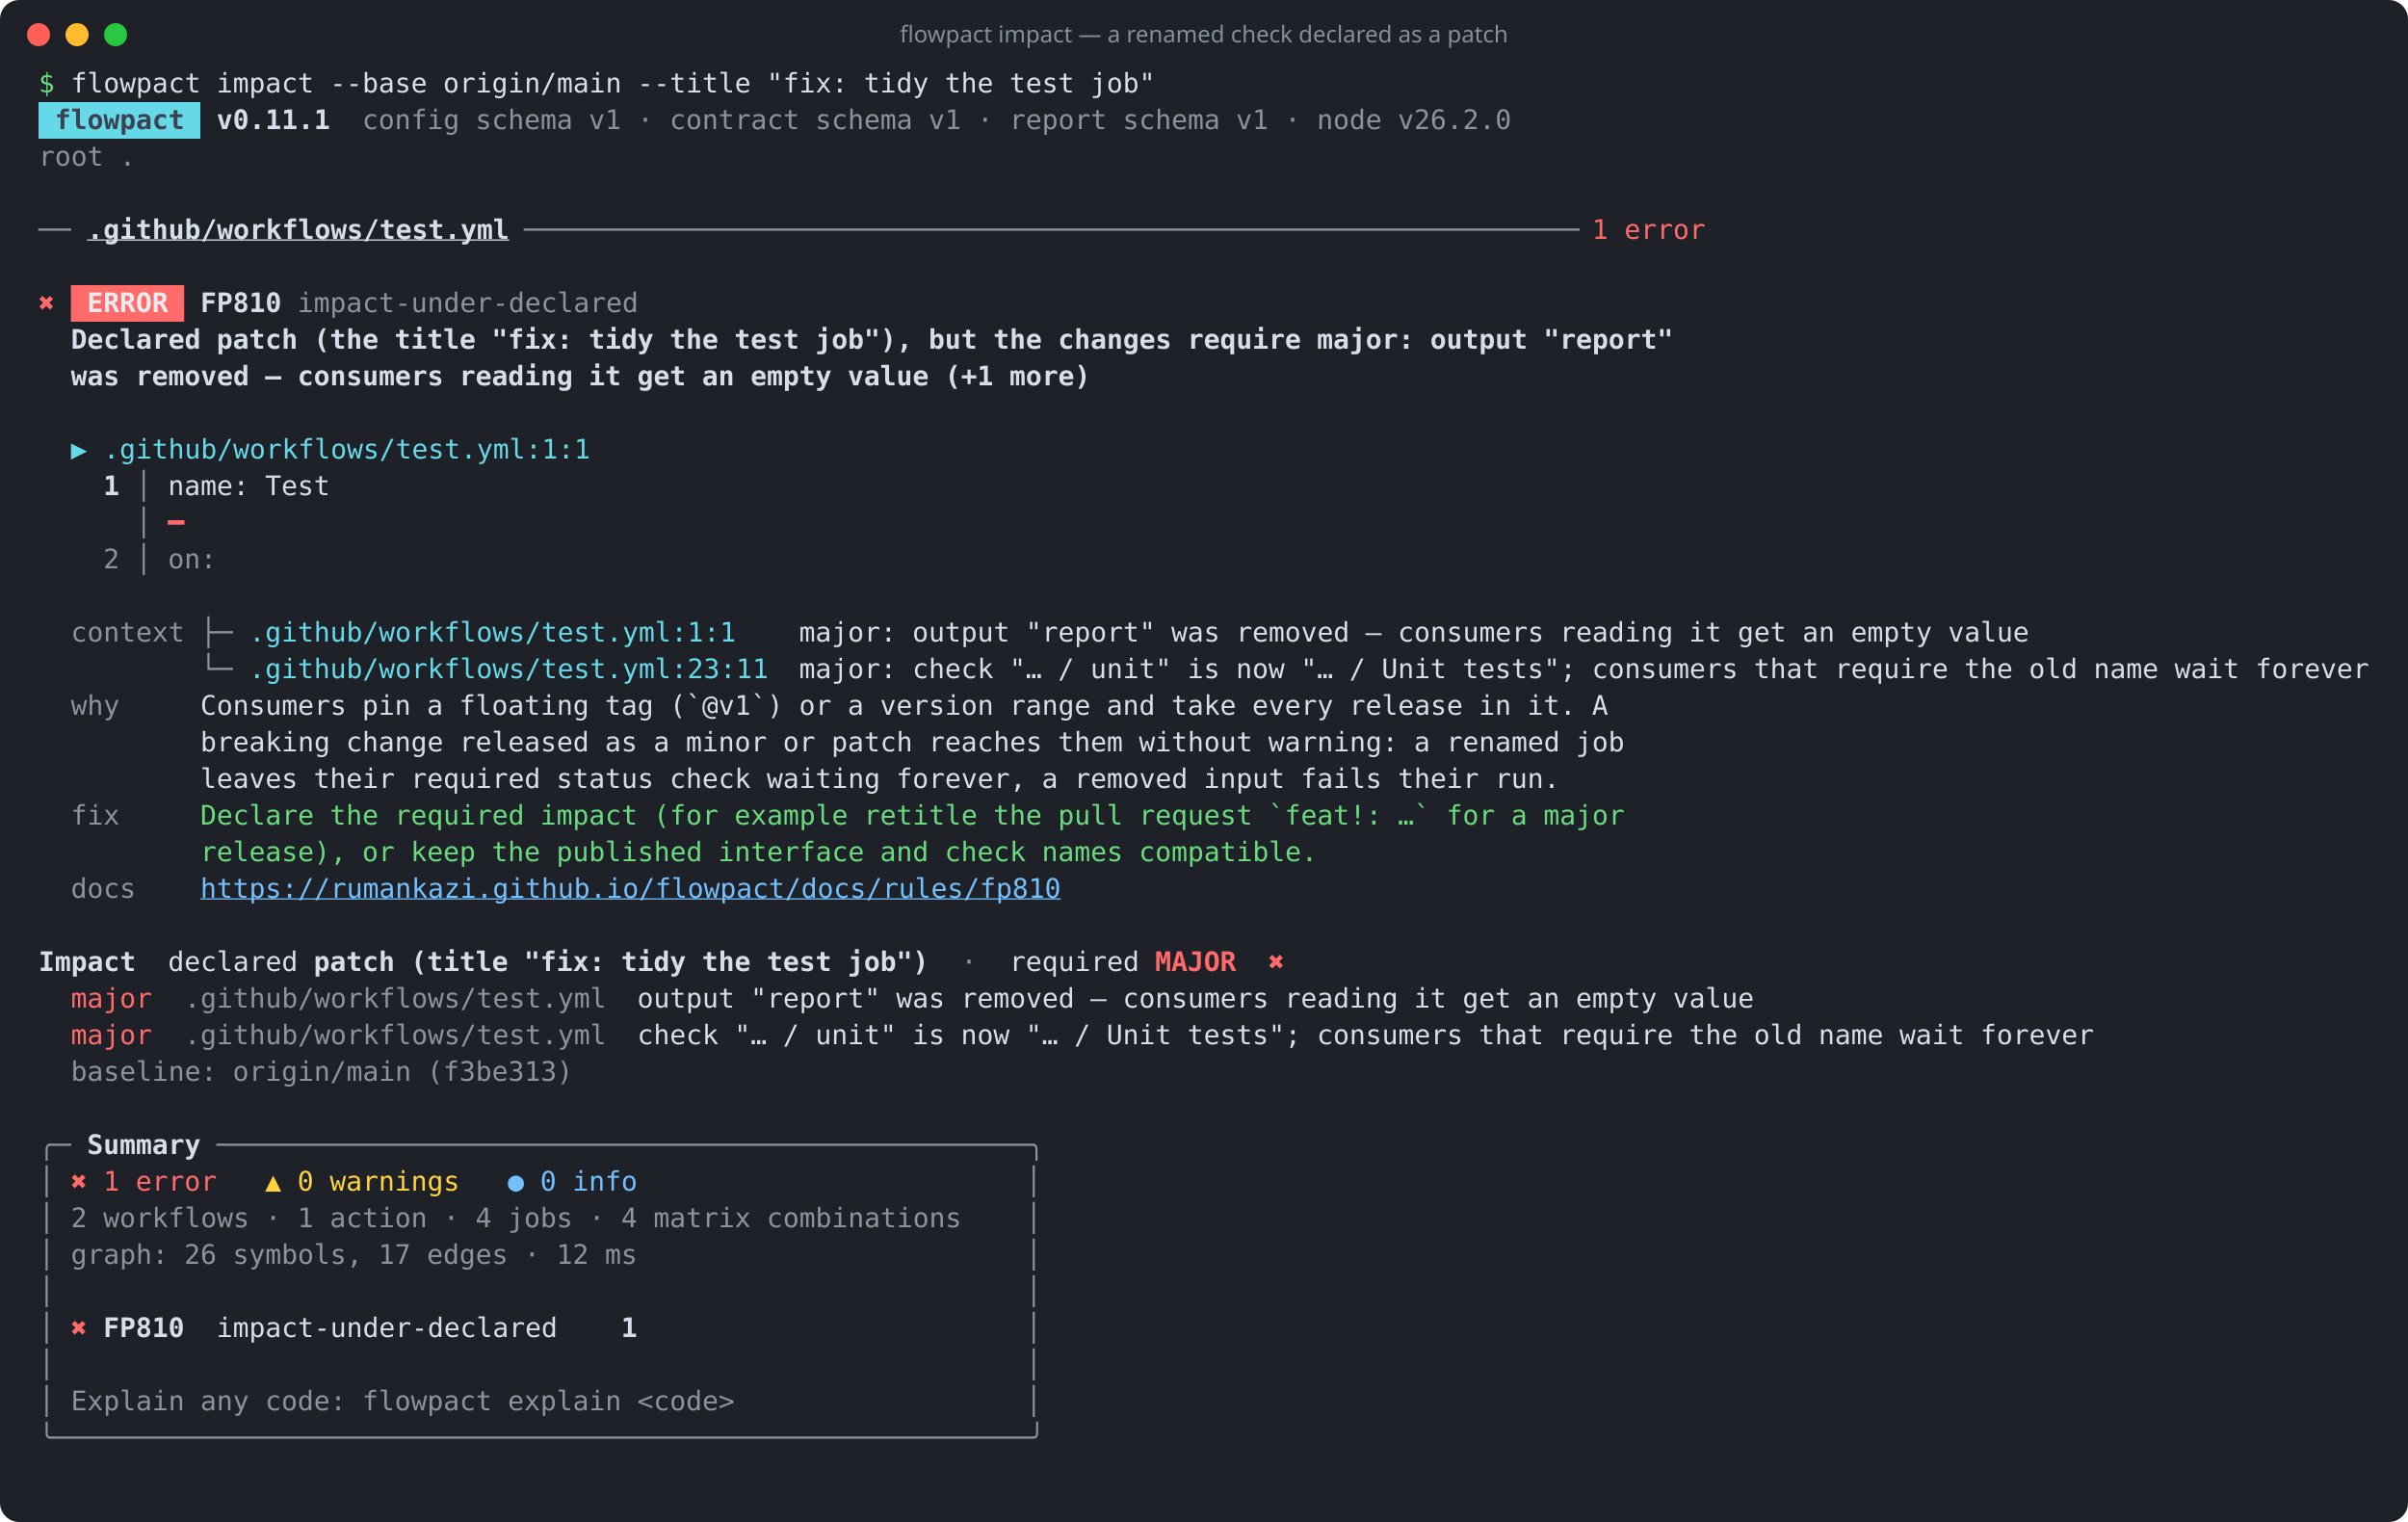
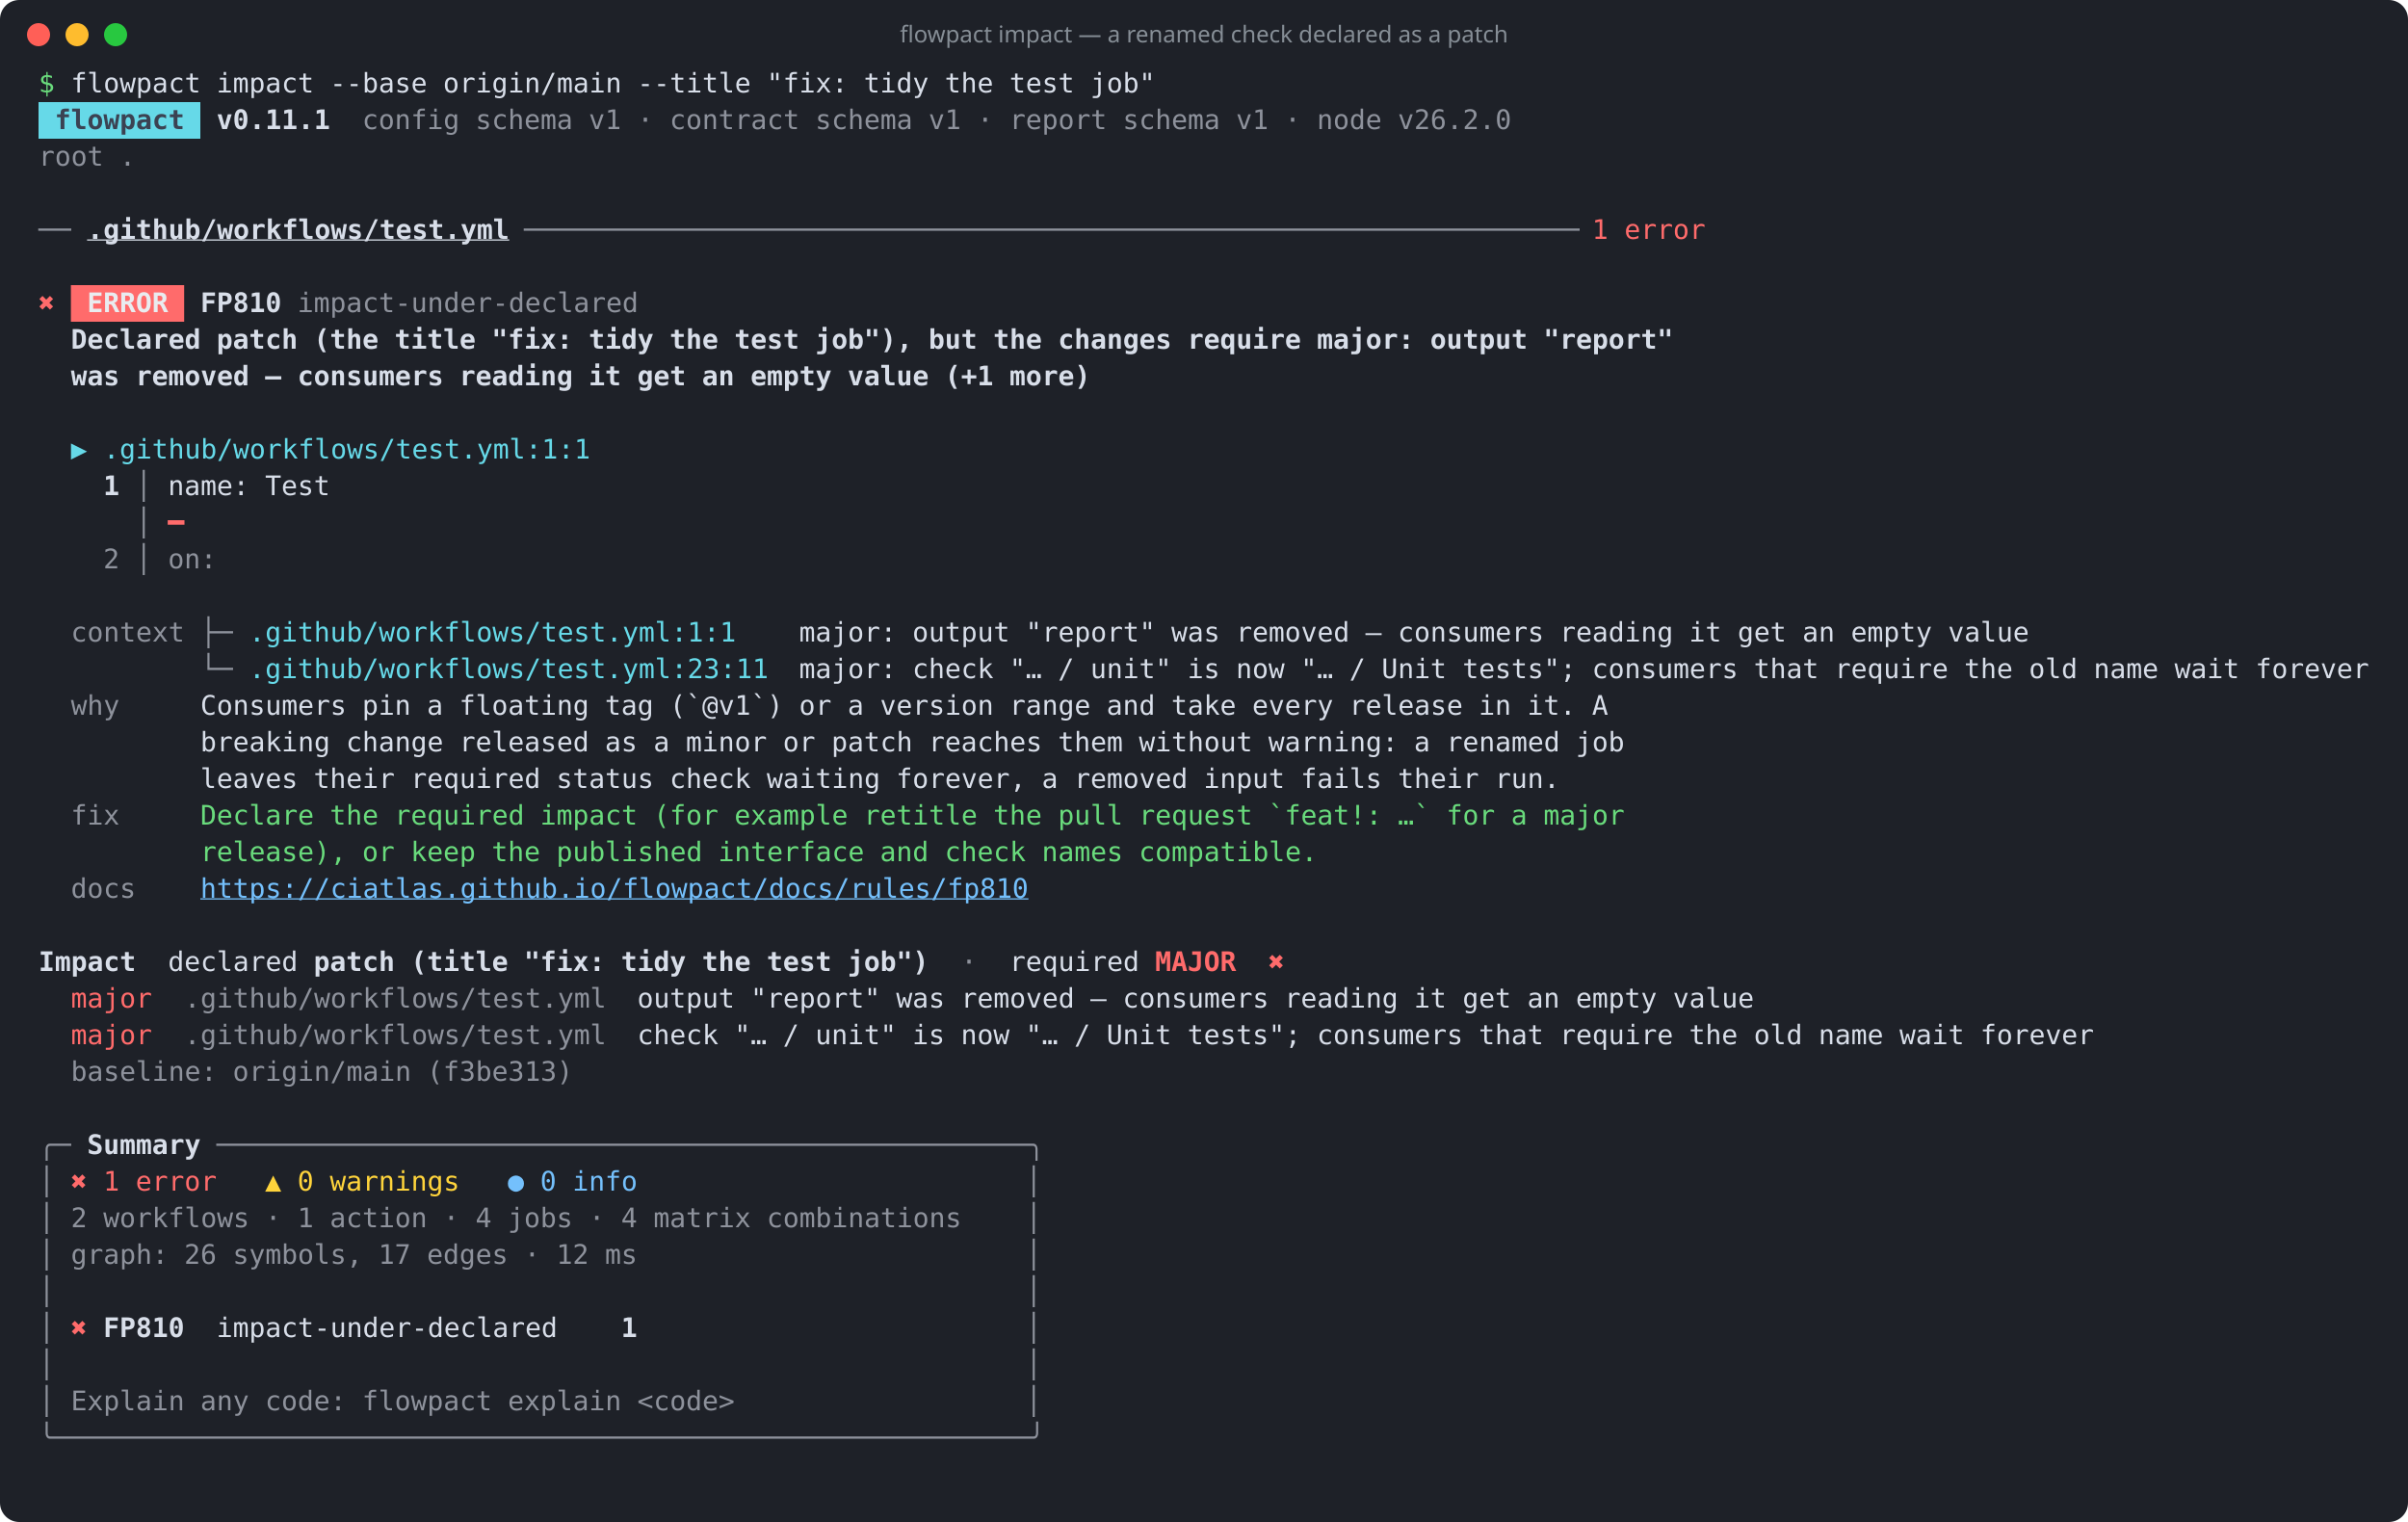
<svg xmlns="http://www.w3.org/2000/svg" width="1250" height="790" viewBox="0 0 1250 790" role="img" aria-label="flowpact impact — a renamed check declared as a patch">
  <rect width="100%" height="100%" rx="10" fill="#1e2128" />
  <circle cx="20" cy="18" r="6" fill="#ff5f57" />
  <circle cx="40" cy="18" r="6" fill="#febc2e" />
  <circle cx="60" cy="18" r="6" fill="#28c840" />
  <text x="625" y="22" fill="#868e96" font-family="ui-sans-serif,system-ui,sans-serif" font-size="12" text-anchor="middle">flowpact impact — a renamed check declared as a patch</text>
  <g font-family="ui-monospace,SFMono-Regular,Menlo,Consolas,monospace" font-size="14" xml:space="preserve">
    <text y="48">
      <tspan x="20.0" textLength="8.4" lengthAdjust="spacingAndGlyphs" fill="#69db7c">$</tspan>
      <tspan x="36.8" textLength="67.2" lengthAdjust="spacingAndGlyphs" fill="#d8dee9">flowpact</tspan>
      <tspan x="112.4" textLength="50.4" lengthAdjust="spacingAndGlyphs" fill="#d8dee9">impact</tspan>
      <tspan x="171.2" textLength="50.4" lengthAdjust="spacingAndGlyphs" fill="#d8dee9">--base</tspan>
      <tspan x="230.0" textLength="92.4" lengthAdjust="spacingAndGlyphs" fill="#d8dee9">origin/main</tspan>
      <tspan x="330.8" textLength="58.8" lengthAdjust="spacingAndGlyphs" fill="#d8dee9">--title</tspan>
      <tspan x="398.0" textLength="42.0" lengthAdjust="spacingAndGlyphs" fill="#d8dee9">"fix:</tspan>
      <tspan x="448.4" textLength="33.6" lengthAdjust="spacingAndGlyphs" fill="#d8dee9">tidy</tspan>
      <tspan x="490.4" textLength="25.2" lengthAdjust="spacingAndGlyphs" fill="#d8dee9">the</tspan>
      <tspan x="524.0" textLength="33.6" lengthAdjust="spacingAndGlyphs" fill="#d8dee9">test</tspan>
      <tspan x="566.0" textLength="33.6" lengthAdjust="spacingAndGlyphs" fill="#d8dee9">job"</tspan>
    </text>
    <rect x="20" y="53" width="84" height="19" fill="#66d9e8" />
    <text y="67">
      <tspan x="28.4" textLength="67.2" lengthAdjust="spacingAndGlyphs" fill="#3b4252" font-weight="700">flowpact</tspan>
      <tspan x="112.4" textLength="58.8" lengthAdjust="spacingAndGlyphs" fill="#d8dee9" font-weight="700">v0.11.1</tspan>
      <tspan x="188.0" textLength="50.4" lengthAdjust="spacingAndGlyphs" fill="#d8dee9" fill-opacity="0.6">config</tspan>
      <tspan x="246.8" textLength="50.4" lengthAdjust="spacingAndGlyphs" fill="#d8dee9" fill-opacity="0.6">schema</tspan>
      <tspan x="305.6" textLength="16.8" lengthAdjust="spacingAndGlyphs" fill="#d8dee9" fill-opacity="0.6">v1</tspan>
      <tspan x="330.8" textLength="8.4" lengthAdjust="spacingAndGlyphs" fill="#d8dee9" fill-opacity="0.6">·</tspan>
      <tspan x="347.6" textLength="67.2" lengthAdjust="spacingAndGlyphs" fill="#d8dee9" fill-opacity="0.6">contract</tspan>
      <tspan x="423.2" textLength="50.4" lengthAdjust="spacingAndGlyphs" fill="#d8dee9" fill-opacity="0.6">schema</tspan>
      <tspan x="482.0" textLength="16.8" lengthAdjust="spacingAndGlyphs" fill="#d8dee9" fill-opacity="0.6">v1</tspan>
      <tspan x="507.2" textLength="8.4" lengthAdjust="spacingAndGlyphs" fill="#d8dee9" fill-opacity="0.6">·</tspan>
      <tspan x="524.0" textLength="50.4" lengthAdjust="spacingAndGlyphs" fill="#d8dee9" fill-opacity="0.6">report</tspan>
      <tspan x="582.8" textLength="50.4" lengthAdjust="spacingAndGlyphs" fill="#d8dee9" fill-opacity="0.6">schema</tspan>
      <tspan x="641.6" textLength="16.8" lengthAdjust="spacingAndGlyphs" fill="#d8dee9" fill-opacity="0.6">v1</tspan>
      <tspan x="666.8" textLength="8.4" lengthAdjust="spacingAndGlyphs" fill="#d8dee9" fill-opacity="0.6">·</tspan>
      <tspan x="683.6" textLength="33.6" lengthAdjust="spacingAndGlyphs" fill="#d8dee9" fill-opacity="0.6">node</tspan>
      <tspan x="725.6" textLength="58.8" lengthAdjust="spacingAndGlyphs" fill="#d8dee9" fill-opacity="0.6">v26.2.0</tspan>
    </text>
    <text y="86">
      <tspan x="20.0" textLength="33.6" lengthAdjust="spacingAndGlyphs" fill="#d8dee9" fill-opacity="0.6">root</tspan>
      <tspan x="62.0" textLength="8.4" lengthAdjust="spacingAndGlyphs" fill="#d8dee9" fill-opacity="0.6">.</tspan>
    </text>
    <text y="105" />
    <text y="124">
      <tspan x="20.0" textLength="16.8" lengthAdjust="spacingAndGlyphs" fill="#d8dee9" fill-opacity="0.6">──</tspan>
      <tspan x="45.2" textLength="218.4" lengthAdjust="spacingAndGlyphs" fill="#d8dee9" font-weight="700" text-decoration="underline">.github/workflows/test.yml</tspan>
      <tspan x="272.0" textLength="546.0" lengthAdjust="spacingAndGlyphs" fill="#d8dee9" fill-opacity="0.6">─────────────────────────────────────────────────────────────────</tspan>
      <tspan x="826.4" textLength="8.4" lengthAdjust="spacingAndGlyphs" fill="#ff6b6b">1</tspan>
      <tspan x="843.2" textLength="42.0" lengthAdjust="spacingAndGlyphs" fill="#ff6b6b">error</tspan>
    </text>
    <text y="143" />
    <rect x="36.8" y="148" width="58.8" height="19" fill="#ff6b6b" />
    <text y="162">
      <tspan x="20.0" textLength="8.4" lengthAdjust="spacingAndGlyphs" fill="#ff6b6b">✖</tspan>
      <tspan x="45.2" textLength="42.0" lengthAdjust="spacingAndGlyphs" fill="#e9ecef" font-weight="700">ERROR</tspan>
      <tspan x="104.0" textLength="42.0" lengthAdjust="spacingAndGlyphs" fill="#d8dee9" font-weight="700">FP810</tspan>
      <tspan x="154.4" textLength="176.4" lengthAdjust="spacingAndGlyphs" fill="#d8dee9" fill-opacity="0.6">impact-under-declared</tspan>
    </text>
    <text y="181">
      <tspan x="36.8" textLength="67.2" lengthAdjust="spacingAndGlyphs" fill="#d8dee9" font-weight="700">Declared</tspan>
      <tspan x="112.4" textLength="42.0" lengthAdjust="spacingAndGlyphs" fill="#d8dee9" font-weight="700">patch</tspan>
      <tspan x="162.8" textLength="33.6" lengthAdjust="spacingAndGlyphs" fill="#d8dee9" font-weight="700">(the</tspan>
      <tspan x="204.8" textLength="42.0" lengthAdjust="spacingAndGlyphs" fill="#d8dee9" font-weight="700">title</tspan>
      <tspan x="255.2" textLength="42.0" lengthAdjust="spacingAndGlyphs" fill="#d8dee9" font-weight="700">"fix:</tspan>
      <tspan x="305.6" textLength="33.6" lengthAdjust="spacingAndGlyphs" fill="#d8dee9" font-weight="700">tidy</tspan>
      <tspan x="347.6" textLength="25.2" lengthAdjust="spacingAndGlyphs" fill="#d8dee9" font-weight="700">the</tspan>
      <tspan x="381.2" textLength="33.6" lengthAdjust="spacingAndGlyphs" fill="#d8dee9" font-weight="700">test</tspan>
      <tspan x="423.2" textLength="50.4" lengthAdjust="spacingAndGlyphs" fill="#d8dee9" font-weight="700">job"),</tspan>
      <tspan x="482.0" textLength="25.2" lengthAdjust="spacingAndGlyphs" fill="#d8dee9" font-weight="700">but</tspan>
      <tspan x="515.6" textLength="25.2" lengthAdjust="spacingAndGlyphs" fill="#d8dee9" font-weight="700">the</tspan>
      <tspan x="549.2" textLength="58.8" lengthAdjust="spacingAndGlyphs" fill="#d8dee9" font-weight="700">changes</tspan>
      <tspan x="616.4" textLength="58.8" lengthAdjust="spacingAndGlyphs" fill="#d8dee9" font-weight="700">require</tspan>
      <tspan x="683.6" textLength="50.4" lengthAdjust="spacingAndGlyphs" fill="#d8dee9" font-weight="700">major:</tspan>
      <tspan x="742.4" textLength="50.4" lengthAdjust="spacingAndGlyphs" fill="#d8dee9" font-weight="700">output</tspan>
      <tspan x="801.2" textLength="67.2" lengthAdjust="spacingAndGlyphs" fill="#d8dee9" font-weight="700">"report"</tspan>
    </text>
    <text y="200">
      <tspan x="36.8" textLength="25.2" lengthAdjust="spacingAndGlyphs" fill="#d8dee9" font-weight="700">was</tspan>
      <tspan x="70.4" textLength="58.8" lengthAdjust="spacingAndGlyphs" fill="#d8dee9" font-weight="700">removed</tspan>
      <tspan x="137.6" textLength="8.4" lengthAdjust="spacingAndGlyphs" fill="#d8dee9" font-weight="700">—</tspan>
      <tspan x="154.4" textLength="75.6" lengthAdjust="spacingAndGlyphs" fill="#d8dee9" font-weight="700">consumers</tspan>
      <tspan x="238.4" textLength="58.8" lengthAdjust="spacingAndGlyphs" fill="#d8dee9" font-weight="700">reading</tspan>
      <tspan x="305.6" textLength="16.8" lengthAdjust="spacingAndGlyphs" fill="#d8dee9" font-weight="700">it</tspan>
      <tspan x="330.8" textLength="25.2" lengthAdjust="spacingAndGlyphs" fill="#d8dee9" font-weight="700">get</tspan>
      <tspan x="364.4" textLength="16.8" lengthAdjust="spacingAndGlyphs" fill="#d8dee9" font-weight="700">an</tspan>
      <tspan x="389.6" textLength="42.0" lengthAdjust="spacingAndGlyphs" fill="#d8dee9" font-weight="700">empty</tspan>
      <tspan x="440.0" textLength="42.0" lengthAdjust="spacingAndGlyphs" fill="#d8dee9" font-weight="700">value</tspan>
      <tspan x="490.4" textLength="25.2" lengthAdjust="spacingAndGlyphs" fill="#d8dee9" font-weight="700">(+1</tspan>
      <tspan x="524.0" textLength="42.0" lengthAdjust="spacingAndGlyphs" fill="#d8dee9" font-weight="700">more)</tspan>
    </text>
    <text y="219" />
    <text y="238">
      <tspan x="36.8" textLength="8.4" lengthAdjust="spacingAndGlyphs" fill="#66d9e8">▶</tspan>
      <tspan x="53.6" textLength="252.0" lengthAdjust="spacingAndGlyphs" fill="#66d9e8">.github/workflows/test.yml:1:1</tspan>
    </text>
    <text y="257">
      <tspan x="53.6" textLength="8.4" lengthAdjust="spacingAndGlyphs" fill="#d8dee9" font-weight="700">1</tspan>
      <tspan x="70.4" textLength="8.4" lengthAdjust="spacingAndGlyphs" fill="#d8dee9" fill-opacity="0.6">│</tspan>
      <tspan x="87.2" textLength="42.0" lengthAdjust="spacingAndGlyphs" fill="#d8dee9">name:</tspan>
      <tspan x="137.6" textLength="33.6" lengthAdjust="spacingAndGlyphs" fill="#d8dee9">Test</tspan>
    </text>
    <text y="276">
      <tspan x="70.4" textLength="8.4" lengthAdjust="spacingAndGlyphs" fill="#d8dee9" fill-opacity="0.6">│</tspan>
      <tspan x="87.2" textLength="8.4" lengthAdjust="spacingAndGlyphs" fill="#ff6b6b" font-weight="700">━</tspan>
    </text>
    <text y="295">
      <tspan x="53.6" textLength="8.4" lengthAdjust="spacingAndGlyphs" fill="#d8dee9" fill-opacity="0.6">2</tspan>
      <tspan x="70.4" textLength="8.4" lengthAdjust="spacingAndGlyphs" fill="#d8dee9" fill-opacity="0.6">│</tspan>
      <tspan x="87.2" textLength="25.2" lengthAdjust="spacingAndGlyphs" fill="#d8dee9" fill-opacity="0.6">on:</tspan>
    </text>
    <text y="314" />
    <text y="333">
      <tspan x="36.8" textLength="58.8" lengthAdjust="spacingAndGlyphs" fill="#d8dee9" fill-opacity="0.6">context</tspan>
      <tspan x="104.0" textLength="16.8" lengthAdjust="spacingAndGlyphs" fill="#d8dee9" fill-opacity="0.6">├─</tspan>
      <tspan x="129.2" textLength="252.0" lengthAdjust="spacingAndGlyphs" fill="#66d9e8">.github/workflows/test.yml:1:1</tspan>
      <tspan x="414.8" textLength="50.4" lengthAdjust="spacingAndGlyphs" fill="#d8dee9">major:</tspan>
      <tspan x="473.6" textLength="50.4" lengthAdjust="spacingAndGlyphs" fill="#d8dee9">output</tspan>
      <tspan x="532.4" textLength="67.2" lengthAdjust="spacingAndGlyphs" fill="#d8dee9">"report"</tspan>
      <tspan x="608.0" textLength="25.2" lengthAdjust="spacingAndGlyphs" fill="#d8dee9">was</tspan>
      <tspan x="641.6" textLength="58.8" lengthAdjust="spacingAndGlyphs" fill="#d8dee9">removed</tspan>
      <tspan x="708.8" textLength="8.4" lengthAdjust="spacingAndGlyphs" fill="#d8dee9">—</tspan>
      <tspan x="725.6" textLength="75.6" lengthAdjust="spacingAndGlyphs" fill="#d8dee9">consumers</tspan>
      <tspan x="809.6" textLength="58.8" lengthAdjust="spacingAndGlyphs" fill="#d8dee9">reading</tspan>
      <tspan x="876.8" textLength="16.8" lengthAdjust="spacingAndGlyphs" fill="#d8dee9">it</tspan>
      <tspan x="902.0" textLength="25.2" lengthAdjust="spacingAndGlyphs" fill="#d8dee9">get</tspan>
      <tspan x="935.6" textLength="16.8" lengthAdjust="spacingAndGlyphs" fill="#d8dee9">an</tspan>
      <tspan x="960.8" textLength="42.0" lengthAdjust="spacingAndGlyphs" fill="#d8dee9">empty</tspan>
      <tspan x="1011.2" textLength="42.0" lengthAdjust="spacingAndGlyphs" fill="#d8dee9">value</tspan>
    </text>
    <text y="352">
      <tspan x="104.0" textLength="16.8" lengthAdjust="spacingAndGlyphs" fill="#d8dee9" fill-opacity="0.6">└─</tspan>
      <tspan x="129.2" textLength="268.8" lengthAdjust="spacingAndGlyphs" fill="#66d9e8">.github/workflows/test.yml:23:11</tspan>
      <tspan x="414.8" textLength="50.4" lengthAdjust="spacingAndGlyphs" fill="#d8dee9">major:</tspan>
      <tspan x="473.6" textLength="42.0" lengthAdjust="spacingAndGlyphs" fill="#d8dee9">check</tspan>
      <tspan x="524.0" textLength="16.8" lengthAdjust="spacingAndGlyphs" fill="#d8dee9">"…</tspan>
      <tspan x="549.2" textLength="8.4" lengthAdjust="spacingAndGlyphs" fill="#d8dee9">/</tspan>
      <tspan x="566.0" textLength="42.0" lengthAdjust="spacingAndGlyphs" fill="#d8dee9">unit"</tspan>
      <tspan x="616.4" textLength="16.8" lengthAdjust="spacingAndGlyphs" fill="#d8dee9">is</tspan>
      <tspan x="641.6" textLength="25.2" lengthAdjust="spacingAndGlyphs" fill="#d8dee9">now</tspan>
      <tspan x="675.2" textLength="16.8" lengthAdjust="spacingAndGlyphs" fill="#d8dee9">"…</tspan>
      <tspan x="700.4" textLength="8.4" lengthAdjust="spacingAndGlyphs" fill="#d8dee9">/</tspan>
      <tspan x="717.2" textLength="33.6" lengthAdjust="spacingAndGlyphs" fill="#d8dee9">Unit</tspan>
      <tspan x="759.2" textLength="58.8" lengthAdjust="spacingAndGlyphs" fill="#d8dee9">tests";</tspan>
      <tspan x="826.4" textLength="75.6" lengthAdjust="spacingAndGlyphs" fill="#d8dee9">consumers</tspan>
      <tspan x="910.4" textLength="33.6" lengthAdjust="spacingAndGlyphs" fill="#d8dee9">that</tspan>
      <tspan x="952.4" textLength="58.8" lengthAdjust="spacingAndGlyphs" fill="#d8dee9">require</tspan>
      <tspan x="1019.6" textLength="25.2" lengthAdjust="spacingAndGlyphs" fill="#d8dee9">the</tspan>
      <tspan x="1053.2" textLength="25.2" lengthAdjust="spacingAndGlyphs" fill="#d8dee9">old</tspan>
      <tspan x="1086.8" textLength="33.6" lengthAdjust="spacingAndGlyphs" fill="#d8dee9">name</tspan>
      <tspan x="1128.8" textLength="33.6" lengthAdjust="spacingAndGlyphs" fill="#d8dee9">wait</tspan>
      <tspan x="1170.8" textLength="58.8" lengthAdjust="spacingAndGlyphs" fill="#d8dee9">forever</tspan>
    </text>
    <text y="371">
      <tspan x="36.8" textLength="25.2" lengthAdjust="spacingAndGlyphs" fill="#d8dee9" fill-opacity="0.6">why</tspan>
      <tspan x="104.0" textLength="75.6" lengthAdjust="spacingAndGlyphs" fill="#d8dee9">Consumers</tspan>
      <tspan x="188.0" textLength="25.2" lengthAdjust="spacingAndGlyphs" fill="#d8dee9">pin</tspan>
      <tspan x="221.6" textLength="8.4" lengthAdjust="spacingAndGlyphs" fill="#d8dee9">a</tspan>
      <tspan x="238.4" textLength="67.2" lengthAdjust="spacingAndGlyphs" fill="#d8dee9">floating</tspan>
      <tspan x="314.0" textLength="25.2" lengthAdjust="spacingAndGlyphs" fill="#d8dee9">tag</tspan>
      <tspan x="347.6" textLength="58.8" lengthAdjust="spacingAndGlyphs" fill="#d8dee9">(`@v1`)</tspan>
      <tspan x="414.8" textLength="16.8" lengthAdjust="spacingAndGlyphs" fill="#d8dee9">or</tspan>
      <tspan x="440.0" textLength="8.4" lengthAdjust="spacingAndGlyphs" fill="#d8dee9">a</tspan>
      <tspan x="456.8" textLength="58.8" lengthAdjust="spacingAndGlyphs" fill="#d8dee9">version</tspan>
      <tspan x="524.0" textLength="42.0" lengthAdjust="spacingAndGlyphs" fill="#d8dee9">range</tspan>
      <tspan x="574.4" textLength="25.2" lengthAdjust="spacingAndGlyphs" fill="#d8dee9">and</tspan>
      <tspan x="608.0" textLength="33.6" lengthAdjust="spacingAndGlyphs" fill="#d8dee9">take</tspan>
      <tspan x="650.0" textLength="42.0" lengthAdjust="spacingAndGlyphs" fill="#d8dee9">every</tspan>
      <tspan x="700.4" textLength="58.8" lengthAdjust="spacingAndGlyphs" fill="#d8dee9">release</tspan>
      <tspan x="767.6" textLength="16.8" lengthAdjust="spacingAndGlyphs" fill="#d8dee9">in</tspan>
      <tspan x="792.8" textLength="25.2" lengthAdjust="spacingAndGlyphs" fill="#d8dee9">it.</tspan>
      <tspan x="826.4" textLength="8.4" lengthAdjust="spacingAndGlyphs" fill="#d8dee9">A</tspan>
    </text>
    <text y="390">
      <tspan x="104.0" textLength="67.2" lengthAdjust="spacingAndGlyphs" fill="#d8dee9">breaking</tspan>
      <tspan x="179.6" textLength="50.4" lengthAdjust="spacingAndGlyphs" fill="#d8dee9">change</tspan>
      <tspan x="238.4" textLength="67.2" lengthAdjust="spacingAndGlyphs" fill="#d8dee9">released</tspan>
      <tspan x="314.0" textLength="16.8" lengthAdjust="spacingAndGlyphs" fill="#d8dee9">as</tspan>
      <tspan x="339.2" textLength="8.4" lengthAdjust="spacingAndGlyphs" fill="#d8dee9">a</tspan>
      <tspan x="356.0" textLength="42.0" lengthAdjust="spacingAndGlyphs" fill="#d8dee9">minor</tspan>
      <tspan x="406.4" textLength="16.8" lengthAdjust="spacingAndGlyphs" fill="#d8dee9">or</tspan>
      <tspan x="431.6" textLength="42.0" lengthAdjust="spacingAndGlyphs" fill="#d8dee9">patch</tspan>
      <tspan x="482.0" textLength="58.8" lengthAdjust="spacingAndGlyphs" fill="#d8dee9">reaches</tspan>
      <tspan x="549.2" textLength="33.6" lengthAdjust="spacingAndGlyphs" fill="#d8dee9">them</tspan>
      <tspan x="591.2" textLength="58.8" lengthAdjust="spacingAndGlyphs" fill="#d8dee9">without</tspan>
      <tspan x="658.4" textLength="67.2" lengthAdjust="spacingAndGlyphs" fill="#d8dee9">warning:</tspan>
      <tspan x="734.0" textLength="8.4" lengthAdjust="spacingAndGlyphs" fill="#d8dee9">a</tspan>
      <tspan x="750.8" textLength="58.8" lengthAdjust="spacingAndGlyphs" fill="#d8dee9">renamed</tspan>
      <tspan x="818.0" textLength="25.2" lengthAdjust="spacingAndGlyphs" fill="#d8dee9">job</tspan>
    </text>
    <text y="409">
      <tspan x="104.0" textLength="50.4" lengthAdjust="spacingAndGlyphs" fill="#d8dee9">leaves</tspan>
      <tspan x="162.8" textLength="42.0" lengthAdjust="spacingAndGlyphs" fill="#d8dee9">their</tspan>
      <tspan x="213.2" textLength="67.2" lengthAdjust="spacingAndGlyphs" fill="#d8dee9">required</tspan>
      <tspan x="288.8" textLength="50.4" lengthAdjust="spacingAndGlyphs" fill="#d8dee9">status</tspan>
      <tspan x="347.6" textLength="42.0" lengthAdjust="spacingAndGlyphs" fill="#d8dee9">check</tspan>
      <tspan x="398.0" textLength="58.8" lengthAdjust="spacingAndGlyphs" fill="#d8dee9">waiting</tspan>
      <tspan x="465.2" textLength="67.2" lengthAdjust="spacingAndGlyphs" fill="#d8dee9">forever,</tspan>
      <tspan x="540.8" textLength="8.4" lengthAdjust="spacingAndGlyphs" fill="#d8dee9">a</tspan>
      <tspan x="557.6" textLength="58.8" lengthAdjust="spacingAndGlyphs" fill="#d8dee9">removed</tspan>
      <tspan x="624.8" textLength="42.0" lengthAdjust="spacingAndGlyphs" fill="#d8dee9">input</tspan>
      <tspan x="675.2" textLength="42.0" lengthAdjust="spacingAndGlyphs" fill="#d8dee9">fails</tspan>
      <tspan x="725.6" textLength="42.0" lengthAdjust="spacingAndGlyphs" fill="#d8dee9">their</tspan>
      <tspan x="776.0" textLength="33.6" lengthAdjust="spacingAndGlyphs" fill="#d8dee9">run.</tspan>
    </text>
    <text y="428">
      <tspan x="36.8" textLength="25.2" lengthAdjust="spacingAndGlyphs" fill="#d8dee9" fill-opacity="0.6">fix</tspan>
      <tspan x="104.0" textLength="58.8" lengthAdjust="spacingAndGlyphs" fill="#69db7c">Declare</tspan>
      <tspan x="171.2" textLength="25.2" lengthAdjust="spacingAndGlyphs" fill="#69db7c">the</tspan>
      <tspan x="204.8" textLength="67.2" lengthAdjust="spacingAndGlyphs" fill="#69db7c">required</tspan>
      <tspan x="280.4" textLength="50.4" lengthAdjust="spacingAndGlyphs" fill="#69db7c">impact</tspan>
      <tspan x="339.2" textLength="33.6" lengthAdjust="spacingAndGlyphs" fill="#69db7c">(for</tspan>
      <tspan x="381.2" textLength="58.8" lengthAdjust="spacingAndGlyphs" fill="#69db7c">example</tspan>
      <tspan x="448.4" textLength="58.8" lengthAdjust="spacingAndGlyphs" fill="#69db7c">retitle</tspan>
      <tspan x="515.6" textLength="25.2" lengthAdjust="spacingAndGlyphs" fill="#69db7c">the</tspan>
      <tspan x="549.2" textLength="33.6" lengthAdjust="spacingAndGlyphs" fill="#69db7c">pull</tspan>
      <tspan x="591.2" textLength="58.8" lengthAdjust="spacingAndGlyphs" fill="#69db7c">request</tspan>
      <tspan x="658.4" textLength="58.8" lengthAdjust="spacingAndGlyphs" fill="#69db7c">`feat!:</tspan>
      <tspan x="725.6" textLength="16.8" lengthAdjust="spacingAndGlyphs" fill="#69db7c">…`</tspan>
      <tspan x="750.8" textLength="25.2" lengthAdjust="spacingAndGlyphs" fill="#69db7c">for</tspan>
      <tspan x="784.4" textLength="8.4" lengthAdjust="spacingAndGlyphs" fill="#69db7c">a</tspan>
      <tspan x="801.2" textLength="42.0" lengthAdjust="spacingAndGlyphs" fill="#69db7c">major</tspan>
    </text>
    <text y="447">
      <tspan x="104.0" textLength="75.6" lengthAdjust="spacingAndGlyphs" fill="#69db7c">release),</tspan>
      <tspan x="188.0" textLength="16.8" lengthAdjust="spacingAndGlyphs" fill="#69db7c">or</tspan>
      <tspan x="213.2" textLength="33.6" lengthAdjust="spacingAndGlyphs" fill="#69db7c">keep</tspan>
      <tspan x="255.2" textLength="25.2" lengthAdjust="spacingAndGlyphs" fill="#69db7c">the</tspan>
      <tspan x="288.8" textLength="75.6" lengthAdjust="spacingAndGlyphs" fill="#69db7c">published</tspan>
      <tspan x="372.8" textLength="75.6" lengthAdjust="spacingAndGlyphs" fill="#69db7c">interface</tspan>
      <tspan x="456.8" textLength="25.2" lengthAdjust="spacingAndGlyphs" fill="#69db7c">and</tspan>
      <tspan x="490.4" textLength="42.0" lengthAdjust="spacingAndGlyphs" fill="#69db7c">check</tspan>
      <tspan x="540.8" textLength="42.0" lengthAdjust="spacingAndGlyphs" fill="#69db7c">names</tspan>
      <tspan x="591.2" textLength="92.4" lengthAdjust="spacingAndGlyphs" fill="#69db7c">compatible.</tspan>
    </text>
    <text y="466">
      <tspan x="36.8" textLength="33.6" lengthAdjust="spacingAndGlyphs" fill="#d8dee9" fill-opacity="0.6">docs</tspan>
-       <tspan x="104.0" textLength="445.2" lengthAdjust="spacingAndGlyphs" fill="#74c0fc" text-decoration="underline">https://rumankazi.github.io/flowpact/docs/rules/fp810</tspan>
+       <tspan x="104.0" textLength="428.4" lengthAdjust="spacingAndGlyphs" fill="#74c0fc" text-decoration="underline">https://ciatlas.github.io/flowpact/docs/rules/fp810</tspan>
    </text>
    <text y="485" />
    <text y="504">
      <tspan x="20.0" textLength="50.4" lengthAdjust="spacingAndGlyphs" fill="#d8dee9" font-weight="700">Impact</tspan>
      <tspan x="87.2" textLength="67.2" lengthAdjust="spacingAndGlyphs" fill="#d8dee9">declared</tspan>
      <tspan x="162.8" textLength="42.0" lengthAdjust="spacingAndGlyphs" fill="#d8dee9" font-weight="700">patch</tspan>
      <tspan x="213.2" textLength="50.4" lengthAdjust="spacingAndGlyphs" fill="#d8dee9" font-weight="700">(title</tspan>
      <tspan x="272.0" textLength="42.0" lengthAdjust="spacingAndGlyphs" fill="#d8dee9" font-weight="700">"fix:</tspan>
      <tspan x="322.4" textLength="33.6" lengthAdjust="spacingAndGlyphs" fill="#d8dee9" font-weight="700">tidy</tspan>
      <tspan x="364.4" textLength="25.2" lengthAdjust="spacingAndGlyphs" fill="#d8dee9" font-weight="700">the</tspan>
      <tspan x="398.0" textLength="33.6" lengthAdjust="spacingAndGlyphs" fill="#d8dee9" font-weight="700">test</tspan>
      <tspan x="440.0" textLength="42.0" lengthAdjust="spacingAndGlyphs" fill="#d8dee9" font-weight="700">job")</tspan>
      <tspan x="498.8" textLength="8.4" lengthAdjust="spacingAndGlyphs" fill="#d8dee9" fill-opacity="0.6">·</tspan>
      <tspan x="524.0" textLength="67.2" lengthAdjust="spacingAndGlyphs" fill="#d8dee9">required</tspan>
      <tspan x="599.6" textLength="42.0" lengthAdjust="spacingAndGlyphs" fill="#ff6b6b" font-weight="700">MAJOR</tspan>
      <tspan x="658.4" textLength="8.4" lengthAdjust="spacingAndGlyphs" fill="#ff6b6b">✖</tspan>
    </text>
    <text y="523">
      <tspan x="36.8" textLength="42.0" lengthAdjust="spacingAndGlyphs" fill="#ff6b6b">major</tspan>
      <tspan x="95.6" textLength="218.4" lengthAdjust="spacingAndGlyphs" fill="#d8dee9" fill-opacity="0.6">.github/workflows/test.yml</tspan>
      <tspan x="330.8" textLength="50.4" lengthAdjust="spacingAndGlyphs" fill="#d8dee9">output</tspan>
      <tspan x="389.6" textLength="67.2" lengthAdjust="spacingAndGlyphs" fill="#d8dee9">"report"</tspan>
      <tspan x="465.2" textLength="25.2" lengthAdjust="spacingAndGlyphs" fill="#d8dee9">was</tspan>
      <tspan x="498.8" textLength="58.8" lengthAdjust="spacingAndGlyphs" fill="#d8dee9">removed</tspan>
      <tspan x="566.0" textLength="8.4" lengthAdjust="spacingAndGlyphs" fill="#d8dee9">—</tspan>
      <tspan x="582.8" textLength="75.6" lengthAdjust="spacingAndGlyphs" fill="#d8dee9">consumers</tspan>
      <tspan x="666.8" textLength="58.8" lengthAdjust="spacingAndGlyphs" fill="#d8dee9">reading</tspan>
      <tspan x="734.0" textLength="16.8" lengthAdjust="spacingAndGlyphs" fill="#d8dee9">it</tspan>
      <tspan x="759.2" textLength="25.2" lengthAdjust="spacingAndGlyphs" fill="#d8dee9">get</tspan>
      <tspan x="792.8" textLength="16.8" lengthAdjust="spacingAndGlyphs" fill="#d8dee9">an</tspan>
      <tspan x="818.0" textLength="42.0" lengthAdjust="spacingAndGlyphs" fill="#d8dee9">empty</tspan>
      <tspan x="868.4" textLength="42.0" lengthAdjust="spacingAndGlyphs" fill="#d8dee9">value</tspan>
    </text>
    <text y="542">
      <tspan x="36.8" textLength="42.0" lengthAdjust="spacingAndGlyphs" fill="#ff6b6b">major</tspan>
      <tspan x="95.6" textLength="218.4" lengthAdjust="spacingAndGlyphs" fill="#d8dee9" fill-opacity="0.6">.github/workflows/test.yml</tspan>
      <tspan x="330.8" textLength="42.0" lengthAdjust="spacingAndGlyphs" fill="#d8dee9">check</tspan>
      <tspan x="381.2" textLength="16.8" lengthAdjust="spacingAndGlyphs" fill="#d8dee9">"…</tspan>
      <tspan x="406.4" textLength="8.4" lengthAdjust="spacingAndGlyphs" fill="#d8dee9">/</tspan>
      <tspan x="423.2" textLength="42.0" lengthAdjust="spacingAndGlyphs" fill="#d8dee9">unit"</tspan>
      <tspan x="473.6" textLength="16.8" lengthAdjust="spacingAndGlyphs" fill="#d8dee9">is</tspan>
      <tspan x="498.8" textLength="25.2" lengthAdjust="spacingAndGlyphs" fill="#d8dee9">now</tspan>
      <tspan x="532.4" textLength="16.8" lengthAdjust="spacingAndGlyphs" fill="#d8dee9">"…</tspan>
      <tspan x="557.6" textLength="8.4" lengthAdjust="spacingAndGlyphs" fill="#d8dee9">/</tspan>
      <tspan x="574.4" textLength="33.6" lengthAdjust="spacingAndGlyphs" fill="#d8dee9">Unit</tspan>
      <tspan x="616.4" textLength="58.8" lengthAdjust="spacingAndGlyphs" fill="#d8dee9">tests";</tspan>
      <tspan x="683.6" textLength="75.6" lengthAdjust="spacingAndGlyphs" fill="#d8dee9">consumers</tspan>
      <tspan x="767.6" textLength="33.6" lengthAdjust="spacingAndGlyphs" fill="#d8dee9">that</tspan>
      <tspan x="809.6" textLength="58.8" lengthAdjust="spacingAndGlyphs" fill="#d8dee9">require</tspan>
      <tspan x="876.8" textLength="25.2" lengthAdjust="spacingAndGlyphs" fill="#d8dee9">the</tspan>
      <tspan x="910.4" textLength="25.2" lengthAdjust="spacingAndGlyphs" fill="#d8dee9">old</tspan>
      <tspan x="944.0" textLength="33.6" lengthAdjust="spacingAndGlyphs" fill="#d8dee9">name</tspan>
      <tspan x="986.0" textLength="33.6" lengthAdjust="spacingAndGlyphs" fill="#d8dee9">wait</tspan>
      <tspan x="1028.0" textLength="58.8" lengthAdjust="spacingAndGlyphs" fill="#d8dee9">forever</tspan>
    </text>
    <text y="561">
      <tspan x="36.8" textLength="75.6" lengthAdjust="spacingAndGlyphs" fill="#d8dee9" fill-opacity="0.6">baseline:</tspan>
      <tspan x="120.8" textLength="92.4" lengthAdjust="spacingAndGlyphs" fill="#d8dee9" fill-opacity="0.6">origin/main</tspan>
      <tspan x="221.6" textLength="75.6" lengthAdjust="spacingAndGlyphs" fill="#d8dee9" fill-opacity="0.6">(f3be313)</tspan>
    </text>
    <text y="580" />
    <text y="599">
      <tspan x="20.0" textLength="16.8" lengthAdjust="spacingAndGlyphs" fill="#d8dee9" fill-opacity="0.6">╭─</tspan>
      <tspan x="45.2" textLength="58.8" lengthAdjust="spacingAndGlyphs" fill="#d8dee9" font-weight="700">Summary</tspan>
      <tspan x="112.4" textLength="428.4" lengthAdjust="spacingAndGlyphs" fill="#d8dee9" fill-opacity="0.6">──────────────────────────────────────────────────╮</tspan>
    </text>
    <text y="618">
      <tspan x="20.0" textLength="8.4" lengthAdjust="spacingAndGlyphs" fill="#d8dee9" fill-opacity="0.6">│</tspan>
      <tspan x="36.8" textLength="8.4" lengthAdjust="spacingAndGlyphs" fill="#ff6b6b">✖</tspan>
      <tspan x="53.6" textLength="8.4" lengthAdjust="spacingAndGlyphs" fill="#ff6b6b">1</tspan>
      <tspan x="70.4" textLength="42.0" lengthAdjust="spacingAndGlyphs" fill="#ff6b6b">error</tspan>
      <tspan x="137.6" textLength="8.4" lengthAdjust="spacingAndGlyphs" fill="#ffd43b">▲</tspan>
      <tspan x="154.4" textLength="8.4" lengthAdjust="spacingAndGlyphs" fill="#ffd43b">0</tspan>
      <tspan x="171.2" textLength="67.2" lengthAdjust="spacingAndGlyphs" fill="#ffd43b">warnings</tspan>
      <tspan x="263.6" textLength="8.4" lengthAdjust="spacingAndGlyphs" fill="#74c0fc">●</tspan>
      <tspan x="280.4" textLength="8.4" lengthAdjust="spacingAndGlyphs" fill="#74c0fc">0</tspan>
      <tspan x="297.2" textLength="33.6" lengthAdjust="spacingAndGlyphs" fill="#74c0fc">info</tspan>
      <tspan x="532.4" textLength="8.4" lengthAdjust="spacingAndGlyphs" fill="#d8dee9" fill-opacity="0.6">│</tspan>
    </text>
    <text y="637">
      <tspan x="20.0" textLength="8.4" lengthAdjust="spacingAndGlyphs" fill="#d8dee9" fill-opacity="0.6">│</tspan>
      <tspan x="36.8" textLength="8.4" lengthAdjust="spacingAndGlyphs" fill="#d8dee9" fill-opacity="0.6">2</tspan>
      <tspan x="53.6" textLength="75.6" lengthAdjust="spacingAndGlyphs" fill="#d8dee9" fill-opacity="0.6">workflows</tspan>
      <tspan x="137.6" textLength="8.4" lengthAdjust="spacingAndGlyphs" fill="#d8dee9" fill-opacity="0.6">·</tspan>
      <tspan x="154.4" textLength="8.4" lengthAdjust="spacingAndGlyphs" fill="#d8dee9" fill-opacity="0.6">1</tspan>
      <tspan x="171.2" textLength="50.4" lengthAdjust="spacingAndGlyphs" fill="#d8dee9" fill-opacity="0.6">action</tspan>
      <tspan x="230.0" textLength="8.4" lengthAdjust="spacingAndGlyphs" fill="#d8dee9" fill-opacity="0.6">·</tspan>
      <tspan x="246.8" textLength="8.4" lengthAdjust="spacingAndGlyphs" fill="#d8dee9" fill-opacity="0.6">4</tspan>
      <tspan x="263.6" textLength="33.6" lengthAdjust="spacingAndGlyphs" fill="#d8dee9" fill-opacity="0.6">jobs</tspan>
      <tspan x="305.6" textLength="8.4" lengthAdjust="spacingAndGlyphs" fill="#d8dee9" fill-opacity="0.6">·</tspan>
      <tspan x="322.4" textLength="8.4" lengthAdjust="spacingAndGlyphs" fill="#d8dee9" fill-opacity="0.6">4</tspan>
      <tspan x="339.2" textLength="50.4" lengthAdjust="spacingAndGlyphs" fill="#d8dee9" fill-opacity="0.6">matrix</tspan>
      <tspan x="398.0" textLength="100.8" lengthAdjust="spacingAndGlyphs" fill="#d8dee9" fill-opacity="0.6">combinations</tspan>
      <tspan x="532.4" textLength="8.4" lengthAdjust="spacingAndGlyphs" fill="#d8dee9" fill-opacity="0.6">│</tspan>
    </text>
    <text y="656">
      <tspan x="20.0" textLength="8.4" lengthAdjust="spacingAndGlyphs" fill="#d8dee9" fill-opacity="0.6">│</tspan>
      <tspan x="36.8" textLength="50.4" lengthAdjust="spacingAndGlyphs" fill="#d8dee9" fill-opacity="0.6">graph:</tspan>
      <tspan x="95.6" textLength="16.8" lengthAdjust="spacingAndGlyphs" fill="#d8dee9" fill-opacity="0.6">26</tspan>
      <tspan x="120.8" textLength="67.2" lengthAdjust="spacingAndGlyphs" fill="#d8dee9" fill-opacity="0.6">symbols,</tspan>
      <tspan x="196.4" textLength="16.8" lengthAdjust="spacingAndGlyphs" fill="#d8dee9" fill-opacity="0.6">17</tspan>
      <tspan x="221.6" textLength="42.0" lengthAdjust="spacingAndGlyphs" fill="#d8dee9" fill-opacity="0.6">edges</tspan>
      <tspan x="272.0" textLength="8.4" lengthAdjust="spacingAndGlyphs" fill="#d8dee9" fill-opacity="0.6">·</tspan>
      <tspan x="288.8" textLength="16.8" lengthAdjust="spacingAndGlyphs" fill="#d8dee9" fill-opacity="0.6">12</tspan>
      <tspan x="314.0" textLength="16.8" lengthAdjust="spacingAndGlyphs" fill="#d8dee9" fill-opacity="0.6">ms</tspan>
      <tspan x="532.4" textLength="8.4" lengthAdjust="spacingAndGlyphs" fill="#d8dee9" fill-opacity="0.6">│</tspan>
    </text>
    <text y="675">
      <tspan x="20.0" textLength="8.4" lengthAdjust="spacingAndGlyphs" fill="#d8dee9" fill-opacity="0.6">│</tspan>
      <tspan x="532.4" textLength="8.4" lengthAdjust="spacingAndGlyphs" fill="#d8dee9" fill-opacity="0.6">│</tspan>
    </text>
    <text y="694">
      <tspan x="20.0" textLength="8.4" lengthAdjust="spacingAndGlyphs" fill="#d8dee9" fill-opacity="0.6">│</tspan>
      <tspan x="36.8" textLength="8.4" lengthAdjust="spacingAndGlyphs" fill="#ff6b6b">✖</tspan>
      <tspan x="53.6" textLength="42.0" lengthAdjust="spacingAndGlyphs" fill="#d8dee9" font-weight="700">FP810</tspan>
      <tspan x="112.4" textLength="176.4" lengthAdjust="spacingAndGlyphs" fill="#d8dee9">impact-under-declared</tspan>
      <tspan x="322.4" textLength="8.4" lengthAdjust="spacingAndGlyphs" fill="#d8dee9" font-weight="700">1</tspan>
      <tspan x="532.4" textLength="8.4" lengthAdjust="spacingAndGlyphs" fill="#d8dee9" fill-opacity="0.6">│</tspan>
    </text>
    <text y="713">
      <tspan x="20.0" textLength="8.4" lengthAdjust="spacingAndGlyphs" fill="#d8dee9" fill-opacity="0.6">│</tspan>
      <tspan x="532.4" textLength="8.4" lengthAdjust="spacingAndGlyphs" fill="#d8dee9" fill-opacity="0.6">│</tspan>
    </text>
    <text y="732">
      <tspan x="20.0" textLength="8.4" lengthAdjust="spacingAndGlyphs" fill="#d8dee9" fill-opacity="0.6">│</tspan>
      <tspan x="36.8" textLength="58.8" lengthAdjust="spacingAndGlyphs" fill="#d8dee9" fill-opacity="0.6">Explain</tspan>
      <tspan x="104.0" textLength="25.2" lengthAdjust="spacingAndGlyphs" fill="#d8dee9" fill-opacity="0.6">any</tspan>
      <tspan x="137.6" textLength="42.0" lengthAdjust="spacingAndGlyphs" fill="#d8dee9" fill-opacity="0.6">code:</tspan>
      <tspan x="188.0" textLength="67.2" lengthAdjust="spacingAndGlyphs" fill="#d8dee9" fill-opacity="0.6">flowpact</tspan>
      <tspan x="263.6" textLength="58.8" lengthAdjust="spacingAndGlyphs" fill="#d8dee9" fill-opacity="0.6">explain</tspan>
      <tspan x="330.8" textLength="50.4" lengthAdjust="spacingAndGlyphs" fill="#d8dee9" fill-opacity="0.6">&lt;code&gt;</tspan>
      <tspan x="532.4" textLength="8.4" lengthAdjust="spacingAndGlyphs" fill="#d8dee9" fill-opacity="0.6">│</tspan>
    </text>
    <text y="751">
      <tspan x="20.0" textLength="520.8" lengthAdjust="spacingAndGlyphs" fill="#d8dee9" fill-opacity="0.6">╰────────────────────────────────────────────────────────────╯</tspan>
    </text>
  </g>
</svg>
